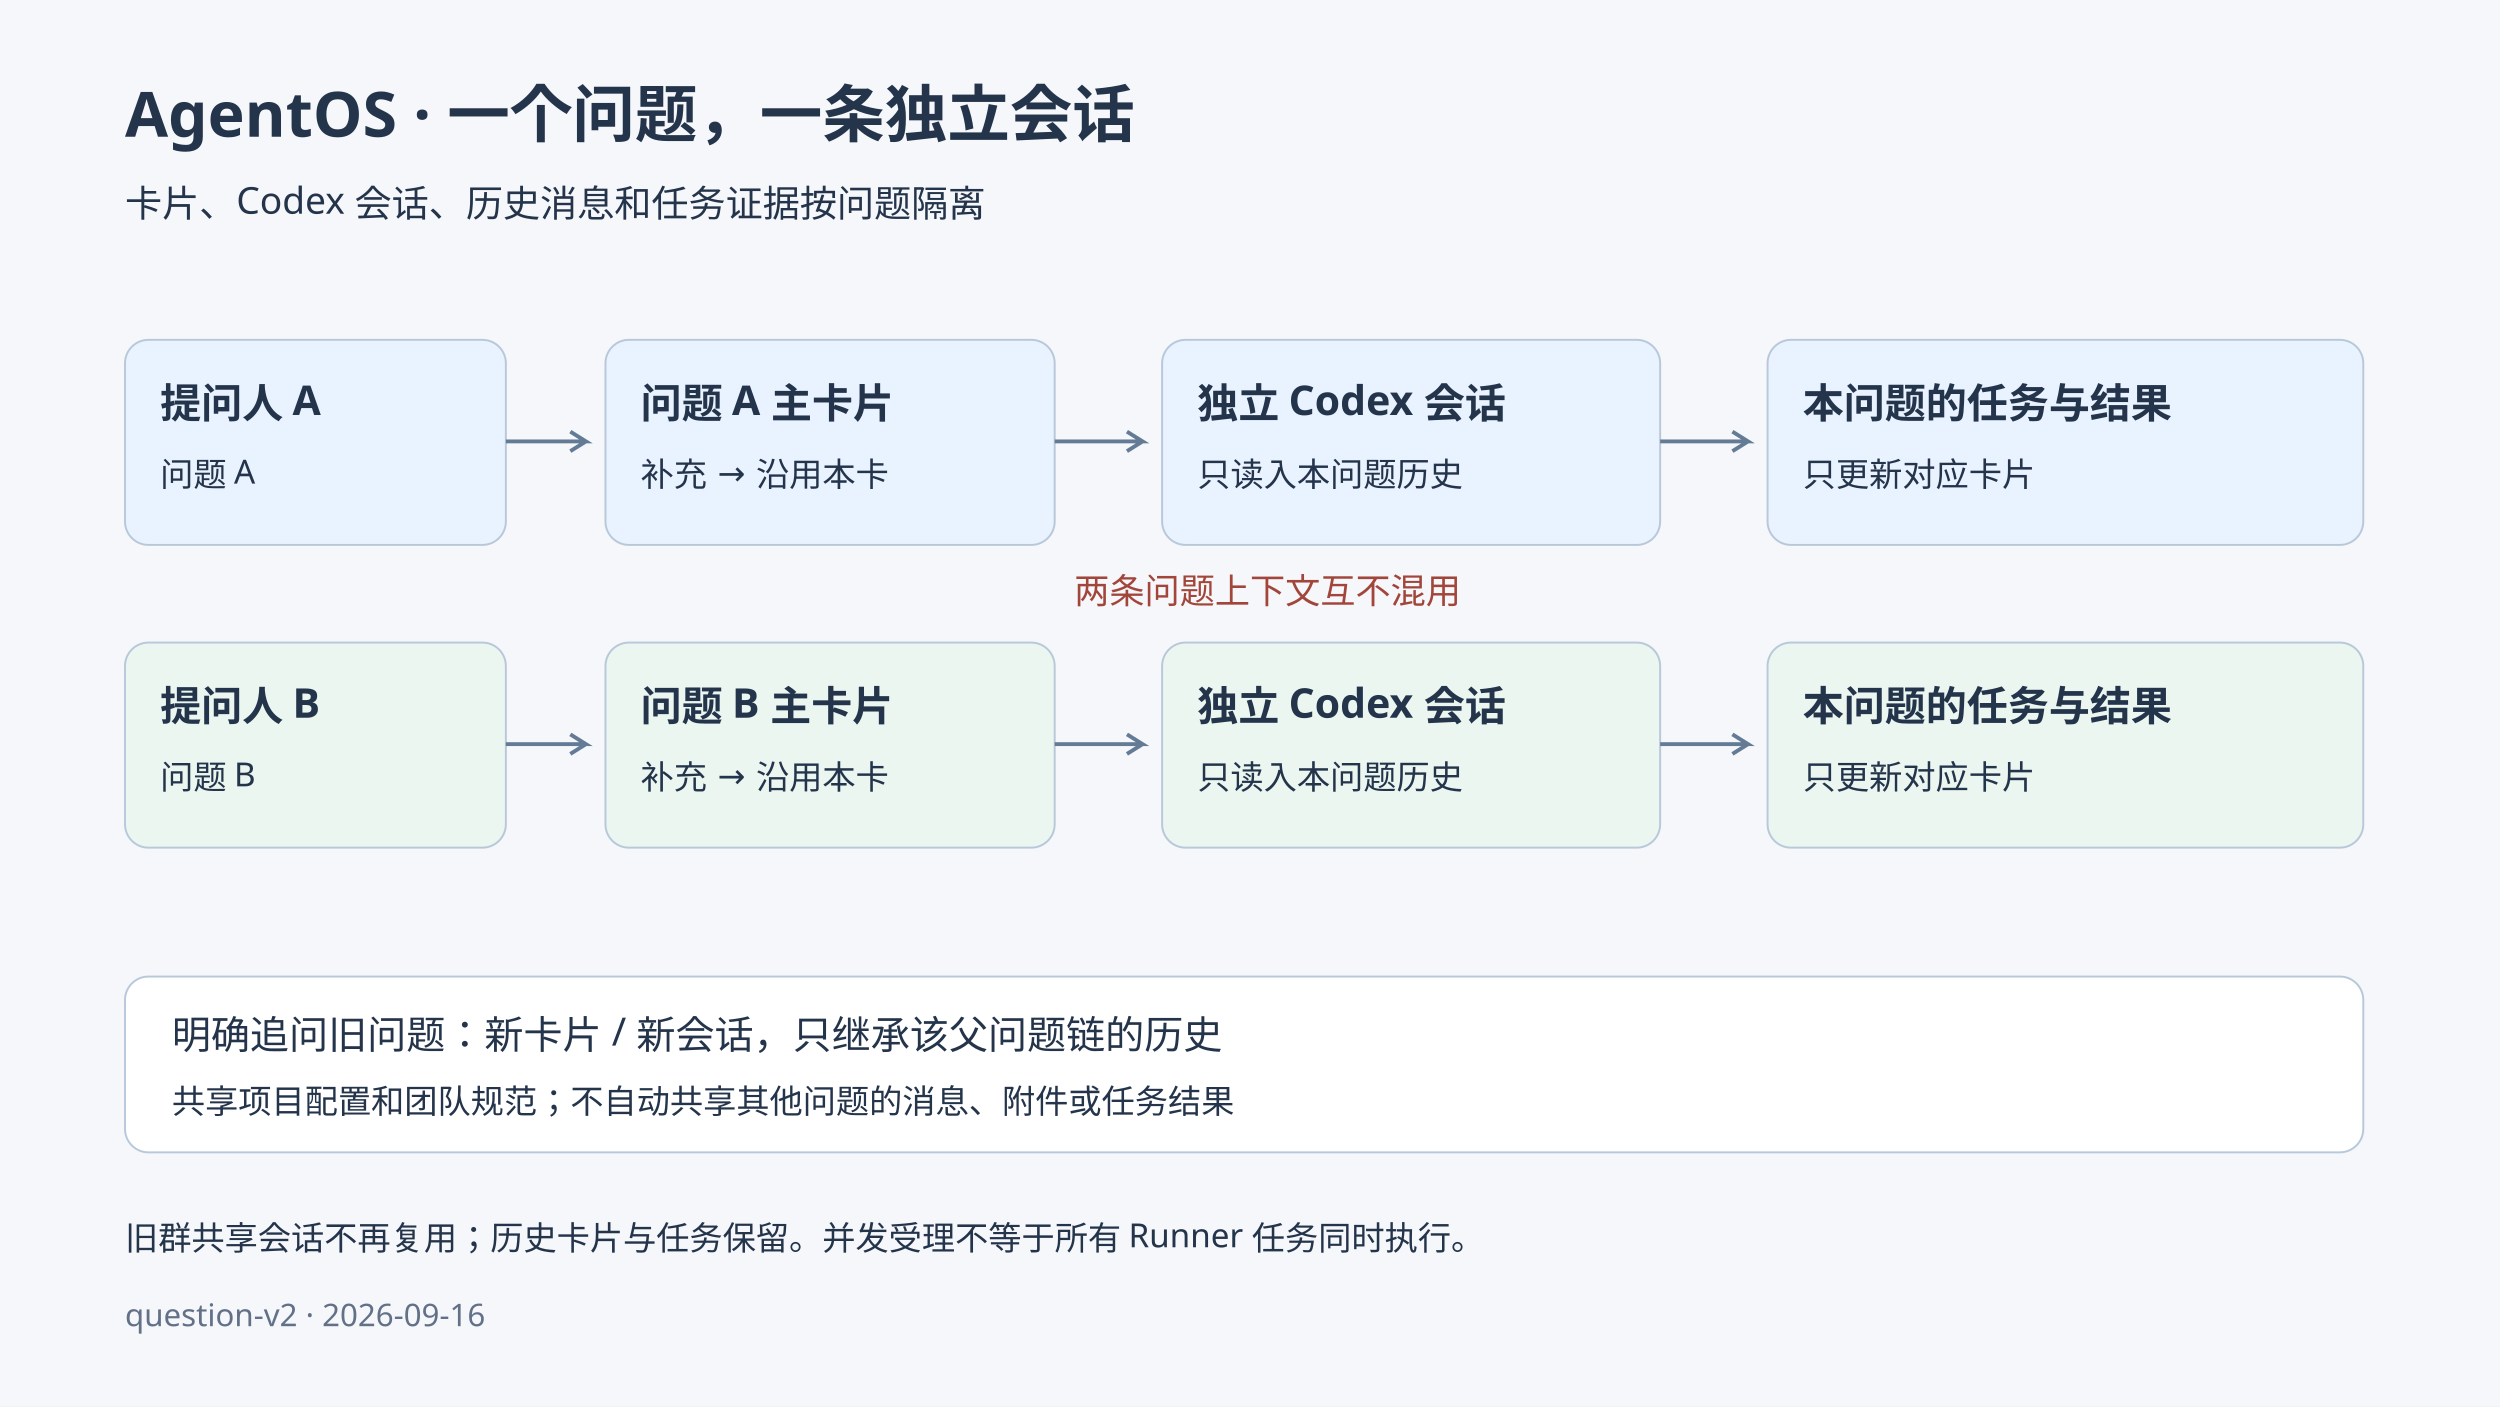
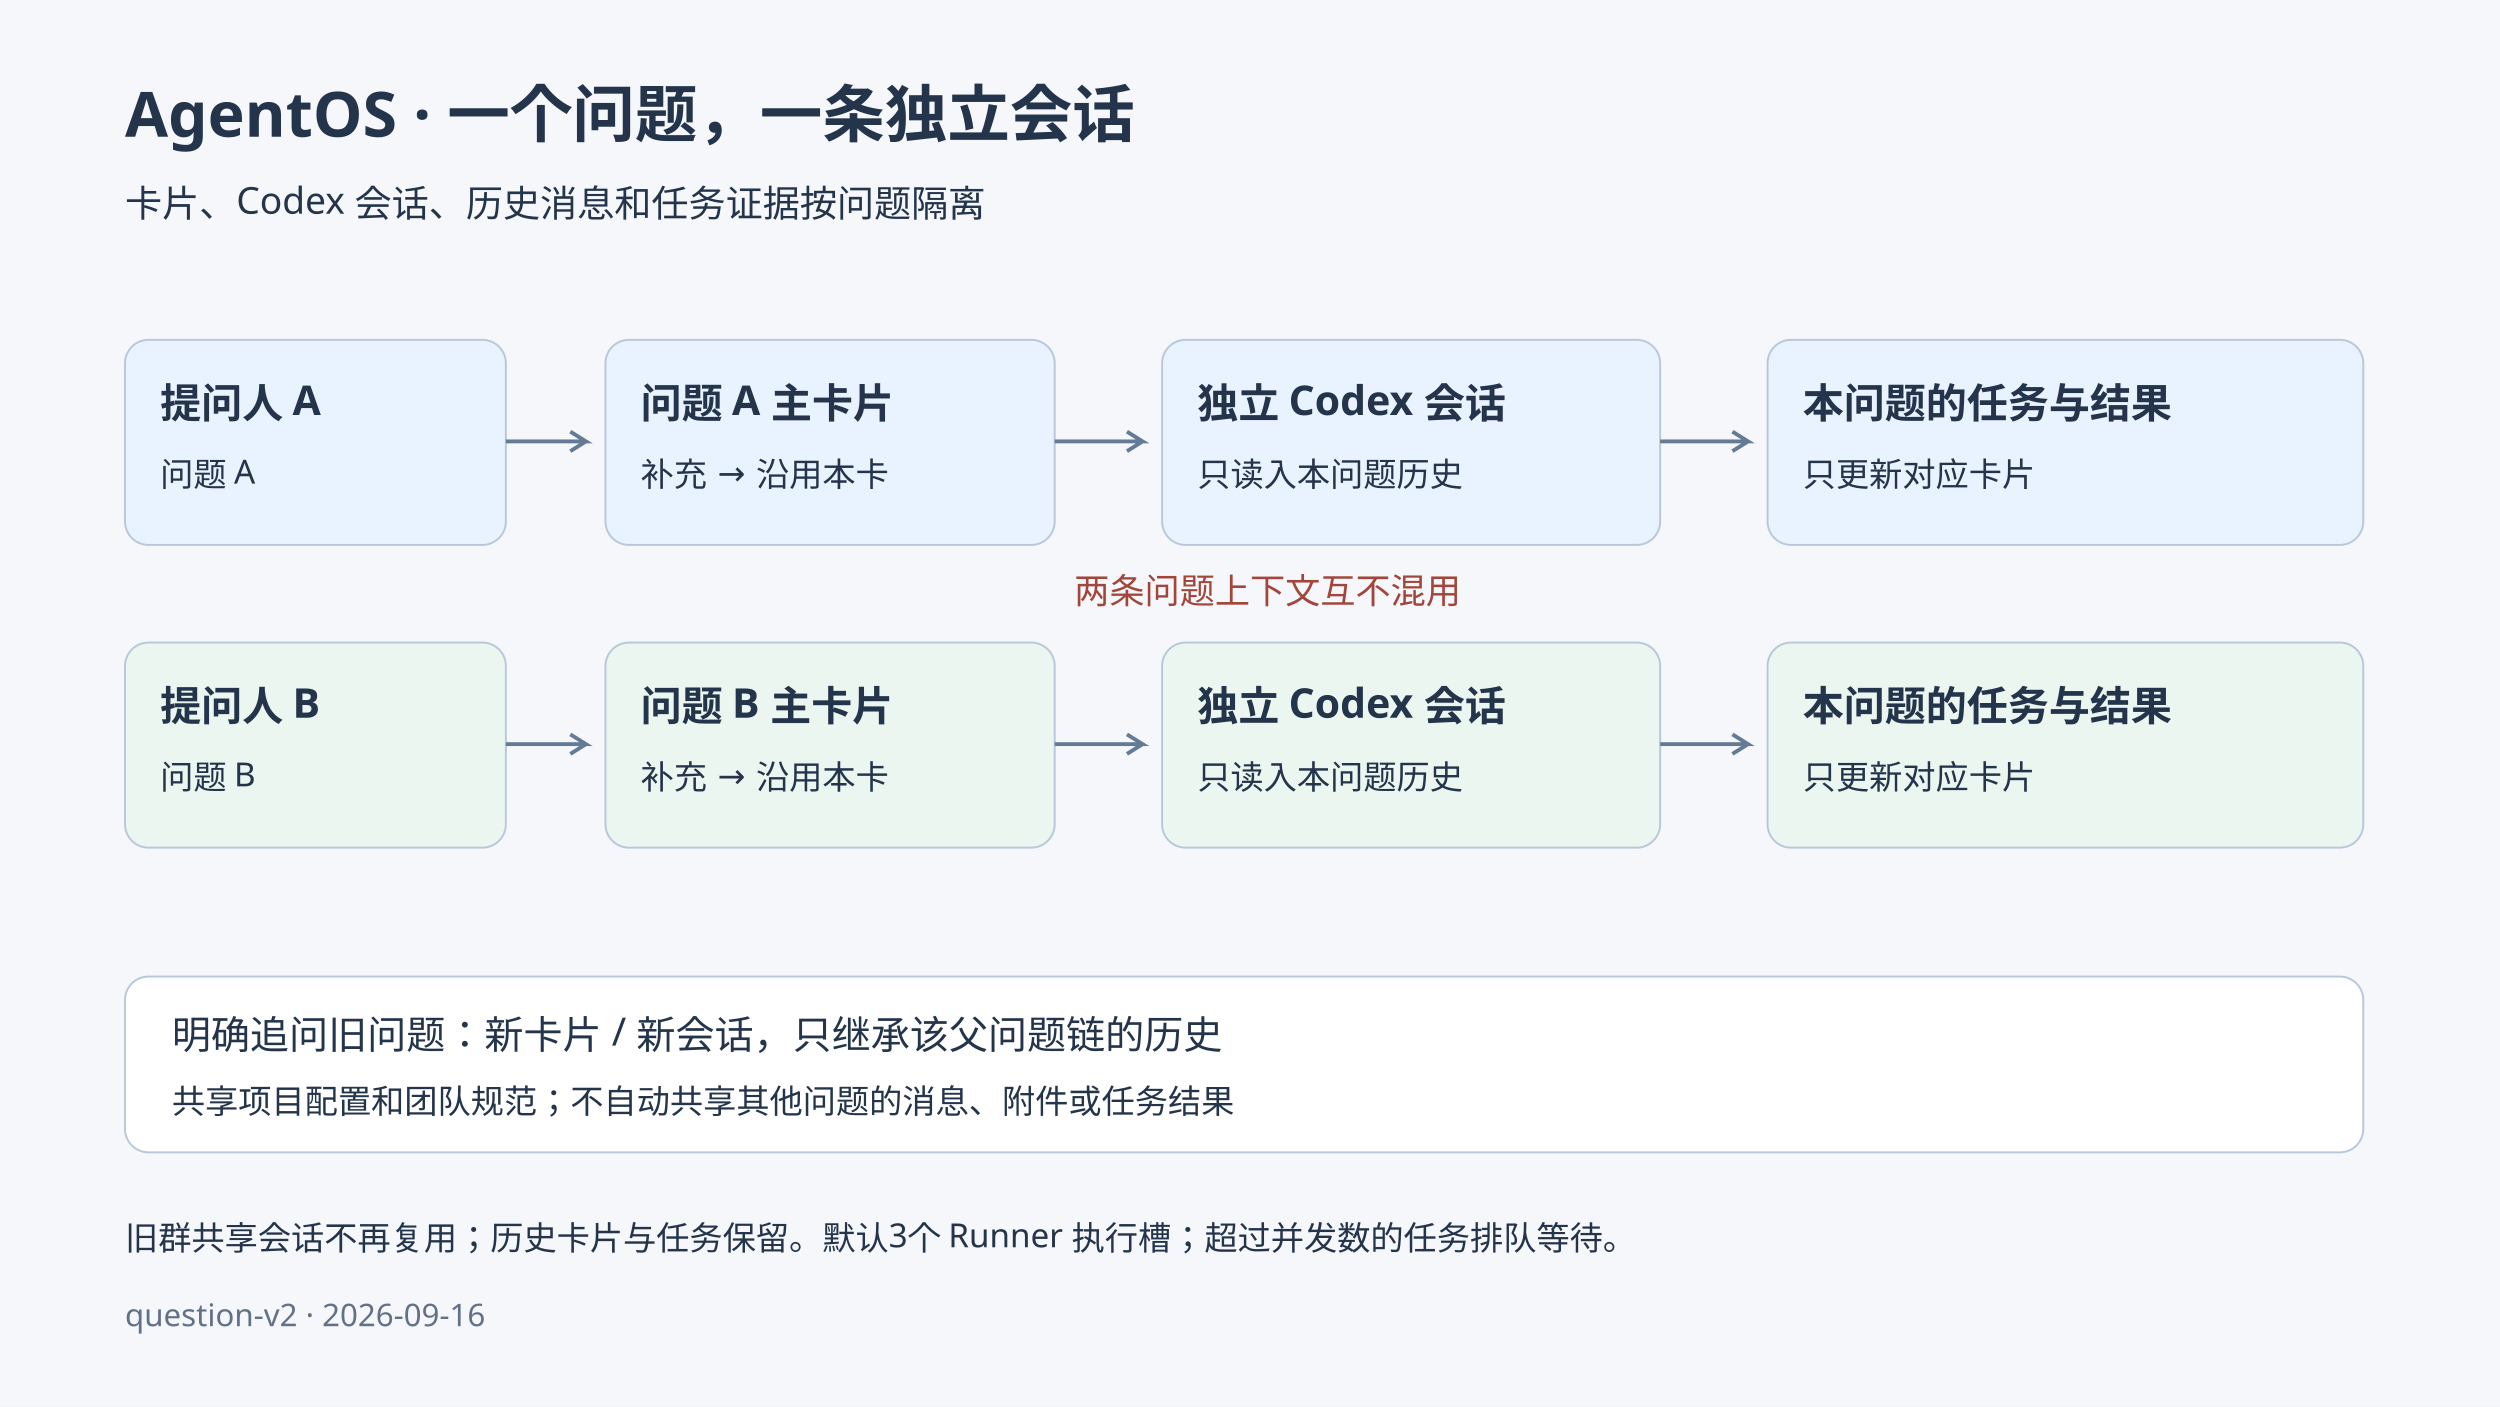
<svg xmlns="http://www.w3.org/2000/svg" width="1280" height="720" viewBox="0 0 1280 720">
  <rect width="1280" height="720" fill="#f5f7fa" />
  <g font-family="PingFang SC,sans-serif" fill="#24344b">
    <text x="64" y="70" font-size="32" font-weight="600">AgentOS · 一个问题，一条独立会话</text>
    <text x="64" y="111" font-size="19">卡片、Codex 会话、历史消息和任务证据按问题隔离</text>
    <rect x="64" y="174" width="195" height="105" rx="12" fill="#e9f2ff" stroke="#b8c8da" />
    <text x="82" y="214" font-size="21" font-weight="600">提问人 A</text>
    <text x="82" y="249" font-size="17">问题 A</text>
    <rect x="310" y="174" width="230" height="105" rx="12" fill="#e9f2ff" stroke="#b8c8da" />
    <text x="328" y="214" font-size="21" font-weight="600">问题 A 主卡片</text>
    <text x="328" y="249" font-size="17">补充 → 沿用本卡</text>
    <rect x="595" y="174" width="255" height="105" rx="12" fill="#e9f2ff" stroke="#b8c8da" />
    <text x="613" y="214" font-size="21" font-weight="600">独立 Codex 会话</text>
    <text x="613" y="249" font-size="17">只读入本问题历史</text>
    <rect x="905" y="174" width="305" height="105" rx="12" fill="#e9f2ff" stroke="#b8c8da" />
    <text x="923" y="214" font-size="21" font-weight="600">本问题的任务与结果</text>
    <text x="923" y="249" font-size="17">只更新对应卡片</text>
    <path d="M259 226 H300 l-8 -5 m8 5 l-8 5" fill="none" stroke="#637b95" stroke-width="2" />
    <path d="M540 226 H585 l-8 -5 m8 5 l-8 5" fill="none" stroke="#637b95" stroke-width="2" />
    <path d="M850 226 H895 l-8 -5 m8 5 l-8 5" fill="none" stroke="#637b95" stroke-width="2" />
    <rect x="64" y="329" width="195" height="105" rx="12" fill="#eaf6ef" stroke="#b8c8da" />
    <text x="82" y="369" font-size="21" font-weight="600">提问人 B</text>
    <text x="82" y="404" font-size="17">问题 B</text>
    <rect x="310" y="329" width="230" height="105" rx="12" fill="#eaf6ef" stroke="#b8c8da" />
    <text x="328" y="369" font-size="21" font-weight="600">问题 B 主卡片</text>
    <text x="328" y="404" font-size="17">补充 → 沿用本卡</text>
    <rect x="595" y="329" width="255" height="105" rx="12" fill="#eaf6ef" stroke="#b8c8da" />
    <text x="613" y="369" font-size="21" font-weight="600">独立 Codex 会话</text>
    <text x="613" y="404" font-size="17">只读入本问题历史</text>
    <rect x="905" y="329" width="305" height="105" rx="12" fill="#eaf6ef" stroke="#b8c8da" />
    <text x="923" y="369" font-size="21" font-weight="600">本问题的任务与结果</text>
    <text x="923" y="404" font-size="17">只更新对应卡片</text>
    <path d="M259 381 H300 l-8 -5 m8 5 l-8 5" fill="none" stroke="#637b95" stroke-width="2" />
    <path d="M540 381 H585 l-8 -5 m8 5 l-8 5" fill="none" stroke="#637b95" stroke-width="2" />
    <path d="M850 381 H895 l-8 -5 m8 5 l-8 5" fill="none" stroke="#637b95" stroke-width="2" />
    <text x="550" y="309" font-size="18" fill="#a2463b">两条问题上下文互不混用</text>
    <rect x="64" y="500" width="1146" height="90" rx="12" fill="#ffffff" stroke="#b8c8da" />
    <text x="88" y="537" font-size="20">明确追问旧问题：新卡片 / 新会话，只继承该父问题链的历史</text>
    <text x="88" y="570" font-size="17">共享项目配置和团队规范；不自动共享其他问题的消息、附件或任务结果</text>
-     <text x="64" y="640" font-size="17">旧群共享会话不再复用；历史卡片与任务保留。并发受理不等于所有 Runner 任务同时执行。</text>
+     <text x="64" y="640" font-size="17">旧群共享会话不再复用；历史卡片与任务保留。默认3个 Runner 执行槽；超过并发数的任务排队等待。</text>
    <text x="64" y="679" font-size="16" fill="#627188">question-v2 · 2026-09-16</text>
  </g>
</svg>
